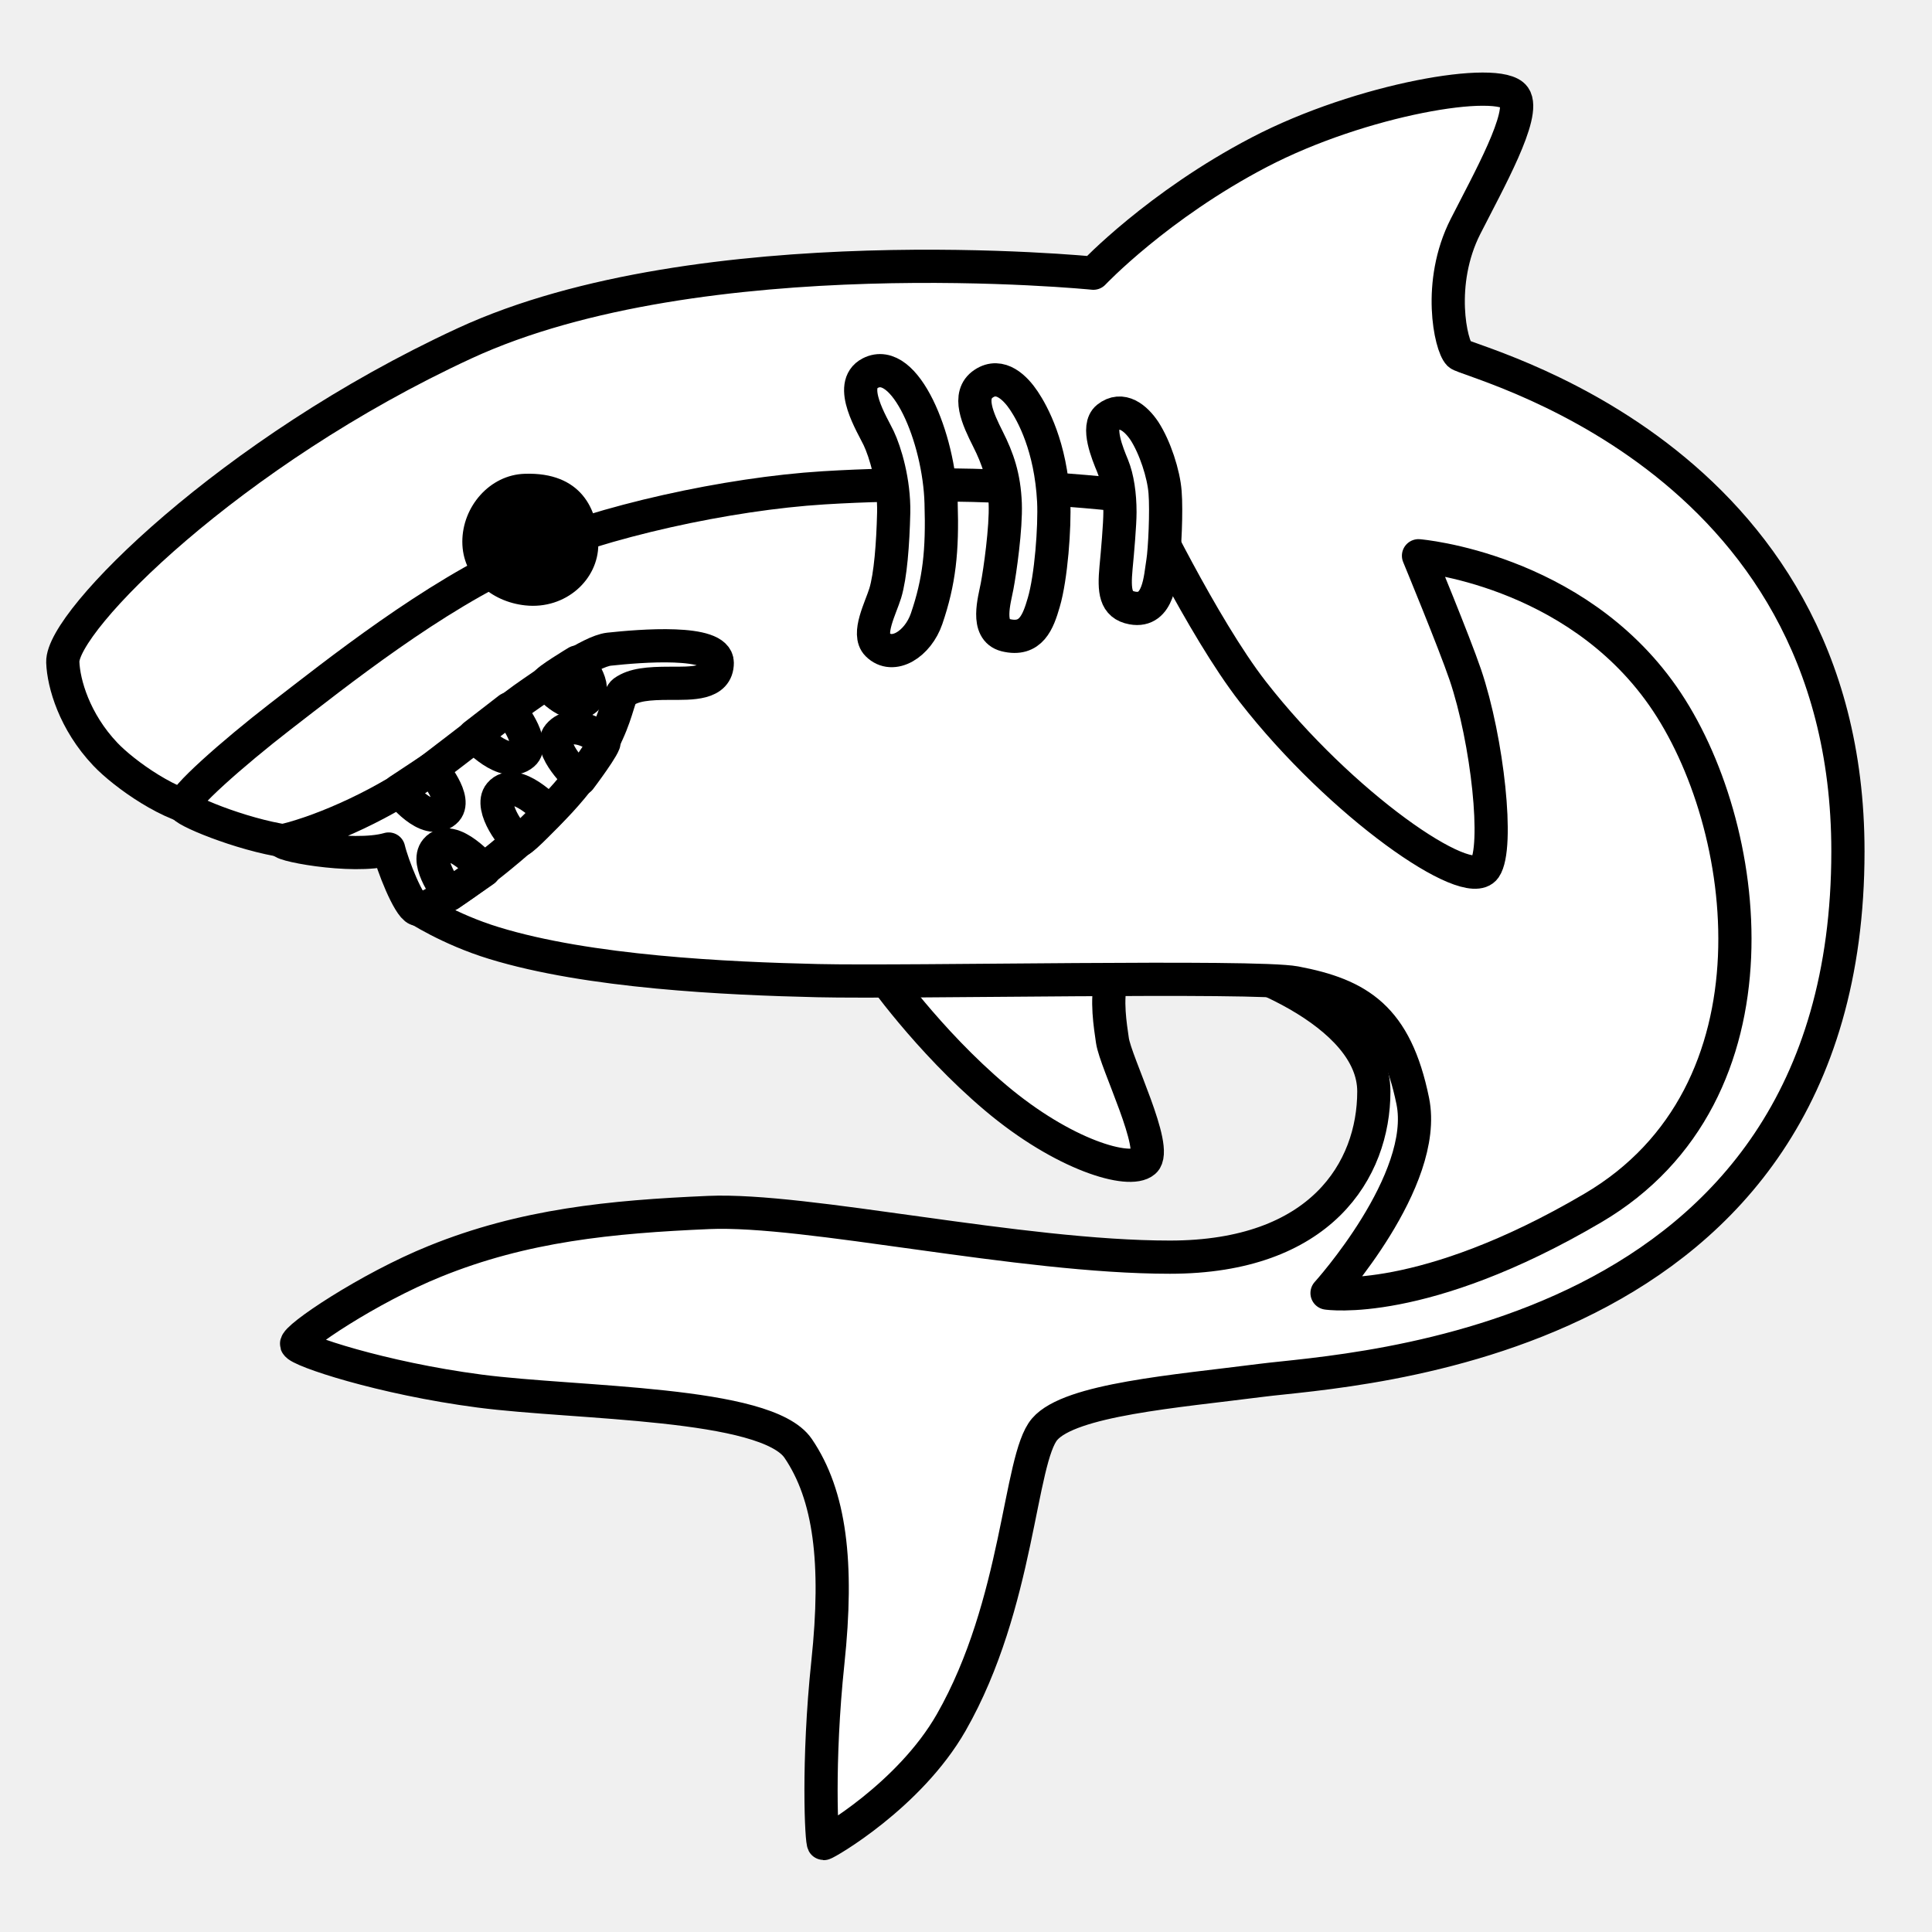
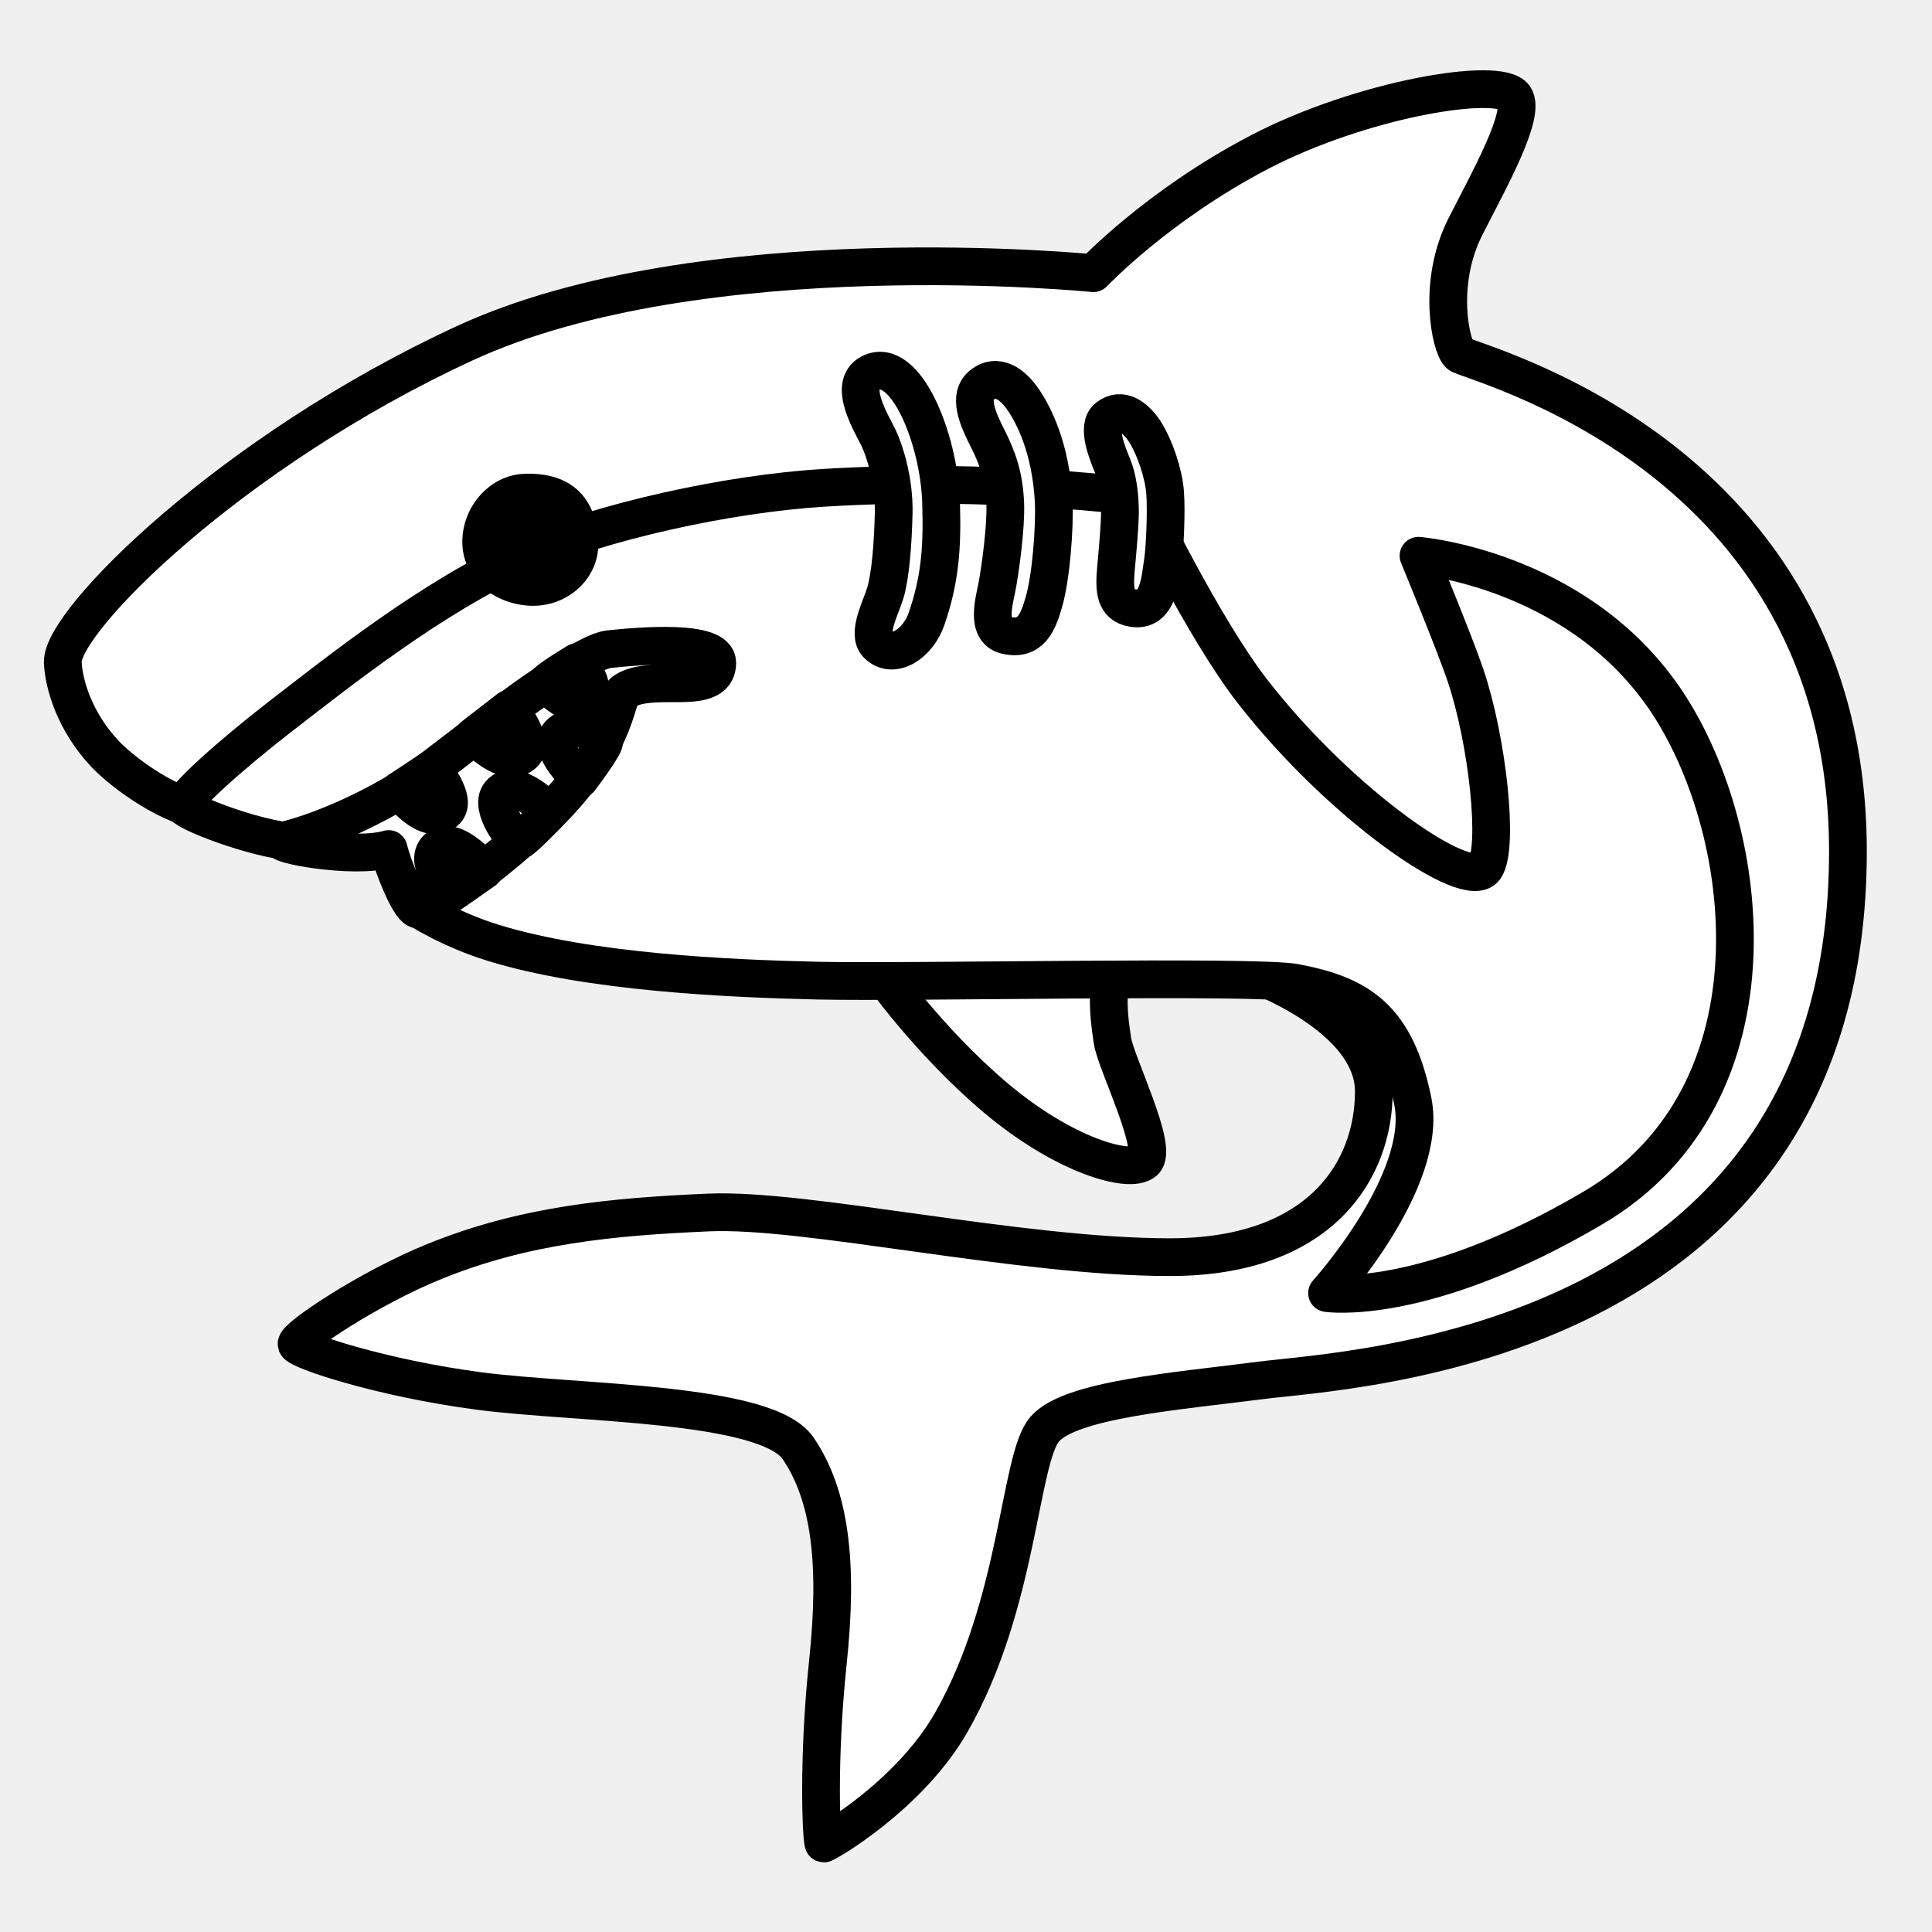
<svg xmlns="http://www.w3.org/2000/svg" version="1.1" id="Layer_2" x="0px" y="0px" viewBox="0 0 128 128" style="enable-background:new 0 0 128 128;" xml:space="preserve">
-   <path d="M30.77,22.75c-15.51,7.17-26.7,18.4-26.61,21.12c0.05,1.41,0.77,3.94,2.82,6.1  c1.21,1.28,4.43,3.61,6.69,3.75c2.25,0.14,18.51-10.7,18.51-10.7l16.19-2.25l9.85,23.51c0,0,3.24,4.65,7.74,8.45  s8.87,5.07,9.85,4.22s-1.9-6.55-2.11-8.02c-0.28-1.96-1.13-6.76,3.66-6.05s13.66,4.22,13.66,9.43c0,5.21-3.52,10.98-13.51,10.98  s-24.07-3.24-30.55-2.96c-6.48,0.28-12.25,0.84-18.16,3.24c-4.38,1.77-9.29,5.07-9.15,5.49c0.14,0.42,5.63,2.25,12.11,3.1  s19.01,0.7,21.12,3.8c2.11,3.1,2.67,7.56,1.97,14.17s-0.42,12.01-0.28,12.01c0.14,0,5.67-3.16,8.45-8.02  c4.5-7.88,4.5-17.46,6.19-19.43c1.69-1.97,8.69-2.51,14.36-3.24c5.82-0.75,38.86-2.11,38.86-35.05c0-26.47-25.2-32.38-25.76-32.94  c-0.56-0.56-1.48-4.7,0.42-8.45c1.5-2.96,4.04-7.46,3.24-8.59c-0.99-1.4-10.14,0.14-16.89,3.66S72.44,18.1,72.44,18.1  S46.47,15.49,30.77,22.75z" fill="#ffffff" stroke="#000000" stroke-width="2.2" stroke-linecap="round" stroke-linejoin="round" />
-   <path d="M34.71,36.82c5.13-2.27,13.53-4.11,19.85-4.5c11.33-0.7,20.98,0.63,20.98,0.63s4.12,8.59,7.46,12.88  c5.84,7.5,14.25,13.3,15.38,11.68c0.94-1.35,0.18-8.45-1.3-12.81c-0.73-2.15-3.1-7.88-3.1-7.88s10.28,0.84,16.19,9.29  c5.91,8.45,8.3,26.33-4.65,33.93c-11.26,6.62-17.6,5.63-17.6,5.63s6.75-7.46,5.68-12.72c-1.13-5.54-3.57-7.04-7.79-7.84  c-2.67-0.5-25.58,0-31.63-0.14s-15.16-0.56-21.45-2.49c-3.01-0.92-5.16-2.35-5.16-2.35l0.14-5.07c0,0-5.16,1.03-8.12,0.75  s-7.13-1.97-7.41-2.39c-0.28-0.42,3.33-3.58,6.34-5.91C22.28,44.61,28.66,39.5,34.71,36.82z" fill="#ffffff" stroke="#000000" stroke-width="2.2" stroke-linecap="round" stroke-linejoin="round" />
-   <path d="M47.52,43.91c0,1.43-1.69,1.36-3.14,1.36c-1.44,0-2.39,0.09-3.05,0.56c-0.66,0.47-0.18,3.74-6.19,9.2  c-3.57,3.24-6.95,5.4-7.51,5.21c-0.56-0.19-1.64-2.96-1.88-3.99c-2.39,0.7-7.77-0.37-6.95-0.56c2.77-0.66,6.91-2.56,9.67-4.65  c1.92-1.45,5.61-4.35,6.76-5.12c0.99-0.66,3.85-2.77,5.12-2.91C42.4,42.79,47.52,42.36,47.52,43.91z" fill="#ffffff" stroke="#000000" stroke-width="2.2" stroke-linecap="round" stroke-linejoin="round" />
+   <path d="M30.77,22.75c-15.51,7.17-26.7,18.4-26.61,21.12c0.05,1.41,0.77,3.94,2.82,6.1  c1.21,1.28,4.43,3.61,6.69,3.75c2.25,0.14,18.51-10.7,18.51-10.7l16.19-2.25l9.85,23.51c0,0,3.24,4.65,7.74,8.45  s8.87,5.07,9.85,4.22s-1.9-6.55-2.11-8.02c-0.28-1.96-1.13-6.76,3.66-6.05s13.66,4.22,13.66,9.43c0,5.21-3.52,10.98-13.51,10.98  s-24.07-3.24-30.55-2.96c-6.48,0.28-12.25,0.84-18.16,3.24c-4.38,1.77-9.29,5.07-9.15,5.49c0.14,0.42,5.63,2.25,12.11,3.1  s19.01,0.7,21.12,3.8c2.11,3.1,2.67,7.56,1.97,14.17s-0.42,12.01-0.28,12.01c0.14,0,5.67-3.16,8.45-8.02  c4.5-7.88,4.5-17.46,6.19-19.43c1.69-1.97,8.69-2.51,14.36-3.24c5.82-0.75,38.86-2.11,38.86-35.05c0-26.47-25.2-32.38-25.76-32.94  c-0.56-0.56-1.48-4.7,0.42-8.45c1.5-2.96,4.04-7.46,3.24-8.59c-0.99-1.4-10.14,0.14-16.89,3.66S72.44,18.1,72.44,18.1  S46.47,15.49,30.77,22.75z" fill="#ffffff" stroke="#000000" stroke-width="2.5" stroke-linecap="round" stroke-linejoin="round" />
+   <path d="M34.71,36.82c5.13-2.27,13.53-4.11,19.85-4.5c11.33-0.7,20.98,0.63,20.98,0.63s4.12,8.59,7.46,12.88  c5.84,7.5,14.25,13.3,15.38,11.68c0.94-1.35,0.18-8.45-1.3-12.81c-0.73-2.15-3.1-7.88-3.1-7.88s10.28,0.84,16.19,9.29  c5.91,8.45,8.3,26.33-4.65,33.93c-11.26,6.62-17.6,5.63-17.6,5.63s6.75-7.46,5.68-12.72c-1.13-5.54-3.57-7.04-7.79-7.84  c-2.67-0.5-25.58,0-31.63-0.14s-15.16-0.56-21.45-2.49c-3.01-0.92-5.16-2.35-5.16-2.35l0.14-5.07c0,0-5.16,1.03-8.12,0.75  s-7.13-1.97-7.41-2.39c-0.28-0.42,3.33-3.58,6.34-5.91C22.28,44.61,28.66,39.5,34.71,36.82z" fill="#ffffff" stroke="#000000" stroke-width="2.5" stroke-linecap="round" stroke-linejoin="round" />
+   <path d="M47.52,43.91c0,1.43-1.69,1.36-3.14,1.36c-1.44,0-2.39,0.09-3.05,0.56c-0.66,0.47-0.18,3.74-6.19,9.2  c-3.57,3.24-6.95,5.4-7.51,5.21c-0.56-0.19-1.64-2.96-1.88-3.99c-2.39,0.7-7.77-0.37-6.95-0.56c2.77-0.66,6.91-2.56,9.67-4.65  c1.92-1.45,5.61-4.35,6.76-5.12c0.99-0.66,3.85-2.77,5.12-2.91C42.4,42.79,47.52,42.36,47.52,43.91z" fill="#ffffff" stroke="#000000" stroke-width="2.5" stroke-linecap="round" stroke-linejoin="round" />
  <path d="M39.64,36.07c0,2.33-2.16,4.32-4.83,4.04c-2.29-0.24-4.18-1.89-4.18-4.22c0-2.33,1.82-4.43,4.13-4.5  C38.48,31.26,39.64,33.74,39.64,36.07z" fill="#000000" />
-   <path d="M29.5,53.76c0.89-0.75-0.89-2.82-0.89-2.82l-2.16,1.43C26.45,52.38,28.29,54.79,29.5,53.76z" fill="#ffffff" stroke="#000000" stroke-width="2.2" stroke-linecap="round" stroke-linejoin="round" />
-   <path d="M34.66,49.96c0.89-0.75-0.94-3-0.94-3l-2.3,1.78C31.43,48.74,33.45,50.99,34.66,49.96z" fill="#ffffff" stroke="#000000" stroke-width="2.2" stroke-linecap="round" stroke-linejoin="round" />
-   <path d="M37.01,48.7c-0.76,0.89,1.41,2.91,1.41,2.91s1.8-2.38,1.6-2.53C39.83,48.93,38.04,47.49,37.01,48.7z" fill="#ffffff" stroke="#000000" stroke-width="2.2" stroke-linecap="round" stroke-linejoin="round" />
-   <path d="M33.12,52.59c-0.76,0.89,0.99,3.19,1.29,3.1s1.99-1.88,1.99-1.88S34.14,51.38,33.12,52.59z" fill="#ffffff" stroke="#000000" stroke-width="2.2" stroke-linecap="round" stroke-linejoin="round" />
-   <path d="M65.17,25.42c-1.13,0.75-0.38,2.35,0.28,3.66c0.66,1.31,1.08,2.51,1.15,4.29  c0.06,1.6-0.35,4.48-0.54,5.47c-0.17,0.91-0.78,2.9,0.56,3.24c1.69,0.42,2.16-0.89,2.53-2.16c0.49-1.65,0.74-5.01,0.66-6.71  c-0.19-3.64-1.41-5.82-1.97-6.66S66.27,24.68,65.17,25.42z" fill="#ffffff" stroke="#000000" stroke-width="2.2" stroke-linecap="round" stroke-linejoin="round" />
-   <path d="M73.38,27.67c-0.75,0.6,0,2.39,0.33,3.19c0.33,0.8,0.49,1.92,0.49,3.07c0,0.8-0.16,2.65-0.26,3.68  c-0.14,1.54-0.06,2.46,1.08,2.67c1.78,0.33,1.85-2.06,2.02-3.05c0.13-0.79,0.25-3.39,0.15-4.61c-0.09-1.22-0.67-2.99-1.37-4.07  C75.25,27.7,74.32,26.92,73.38,27.67z" fill="#ffffff" stroke="#000000" stroke-width="2.2" stroke-linecap="round" stroke-linejoin="round" />
-   <path d="M57.66,24.72c-1.54,0.79,0.14,3.43,0.56,4.32s1.03,2.86,0.99,4.93c-0.05,2.06-0.21,4.18-0.56,5.33  c-0.31,1-1.22,2.7-0.52,3.4c1.03,1.03,2.69-0.04,3.26-1.71c0.84-2.46,1.06-4.48,0.96-7.67C62.23,29.03,59.96,23.54,57.66,24.72z" fill="#ffffff" stroke="#000000" stroke-width="2.2" stroke-linecap="round" stroke-linejoin="round" />
-   <path d="M28.89,56.3c-0.76,0.89,0.89,2.96,0.89,2.96l2.3-1.6C32.08,57.66,29.92,55.09,28.89,56.3z" fill="#ffffff" stroke="#000000" stroke-width="2.2" stroke-linecap="round" stroke-linejoin="round" />
-   <path d="M38.84,46.3c0.87-0.78-0.61-2.44-0.61-2.44s-2.11,1.27-2.02,1.41C36.42,45.57,37.9,47.15,38.84,46.3z  " fill="#ffffff" stroke="#000000" stroke-width="2.2" stroke-linecap="round" stroke-linejoin="round" />
+   <path d="M29.5,53.76c0.89-0.75-0.89-2.82-0.89-2.82l-2.16,1.43C26.45,52.38,28.29,54.79,29.5,53.76z" fill="#ffffff" stroke="#000000" stroke-width="2.5" stroke-linecap="round" stroke-linejoin="round" />
+   <path d="M34.66,49.96c0.89-0.75-0.94-3-0.94-3l-2.3,1.78C31.43,48.74,33.45,50.99,34.66,49.96z" fill="#ffffff" stroke="#000000" stroke-width="2.5" stroke-linecap="round" stroke-linejoin="round" />
+   <path d="M37.01,48.7c-0.76,0.89,1.41,2.91,1.41,2.91s1.8-2.38,1.6-2.53C39.83,48.93,38.04,47.49,37.01,48.7z" fill="#ffffff" stroke="#000000" stroke-width="2.5" stroke-linecap="round" stroke-linejoin="round" />
+   <path d="M33.12,52.59c-0.76,0.89,0.99,3.19,1.29,3.1s1.99-1.88,1.99-1.88S34.14,51.38,33.12,52.59z" fill="#ffffff" stroke="#000000" stroke-width="2.5" stroke-linecap="round" stroke-linejoin="round" />
+   <path d="M65.17,25.42c-1.13,0.75-0.38,2.35,0.28,3.66c0.66,1.31,1.08,2.51,1.15,4.29  c0.06,1.6-0.35,4.48-0.54,5.47c-0.17,0.91-0.78,2.9,0.56,3.24c1.69,0.42,2.16-0.89,2.53-2.16c0.49-1.65,0.74-5.01,0.66-6.71  c-0.19-3.64-1.41-5.82-1.97-6.66S66.27,24.68,65.17,25.42z" fill="#ffffff" stroke="#000000" stroke-width="2.5" stroke-linecap="round" stroke-linejoin="round" />
+   <path d="M73.38,27.67c-0.75,0.6,0,2.39,0.33,3.19c0.33,0.8,0.49,1.92,0.49,3.07c0,0.8-0.16,2.65-0.26,3.68  c-0.14,1.54-0.06,2.46,1.08,2.67c1.78,0.33,1.85-2.06,2.02-3.05c0.13-0.79,0.25-3.39,0.15-4.61c-0.09-1.22-0.67-2.99-1.37-4.07  C75.25,27.7,74.32,26.92,73.38,27.67z" fill="#ffffff" stroke="#000000" stroke-width="2.5" stroke-linecap="round" stroke-linejoin="round" />
+   <path d="M57.66,24.72c-1.54,0.79,0.14,3.43,0.56,4.32s1.03,2.86,0.99,4.93c-0.05,2.06-0.21,4.18-0.56,5.33  c-0.31,1-1.22,2.7-0.52,3.4c1.03,1.03,2.69-0.04,3.26-1.71c0.84-2.46,1.06-4.48,0.96-7.67C62.23,29.03,59.96,23.54,57.66,24.72z" fill="#ffffff" stroke="#000000" stroke-width="2.5" stroke-linecap="round" stroke-linejoin="round" />
+   <path d="M28.89,56.3c-0.76,0.89,0.89,2.96,0.89,2.96l2.3-1.6C32.08,57.66,29.92,55.09,28.89,56.3z" fill="#ffffff" stroke="#000000" stroke-width="2.5" stroke-linecap="round" stroke-linejoin="round" />
+   <path d="M38.84,46.3c0.87-0.78-0.61-2.44-0.61-2.44s-2.11,1.27-2.02,1.41C36.42,45.57,37.9,47.15,38.84,46.3z  " fill="#ffffff" stroke="#000000" stroke-width="2.5" stroke-linecap="round" stroke-linejoin="round" />
</svg>
